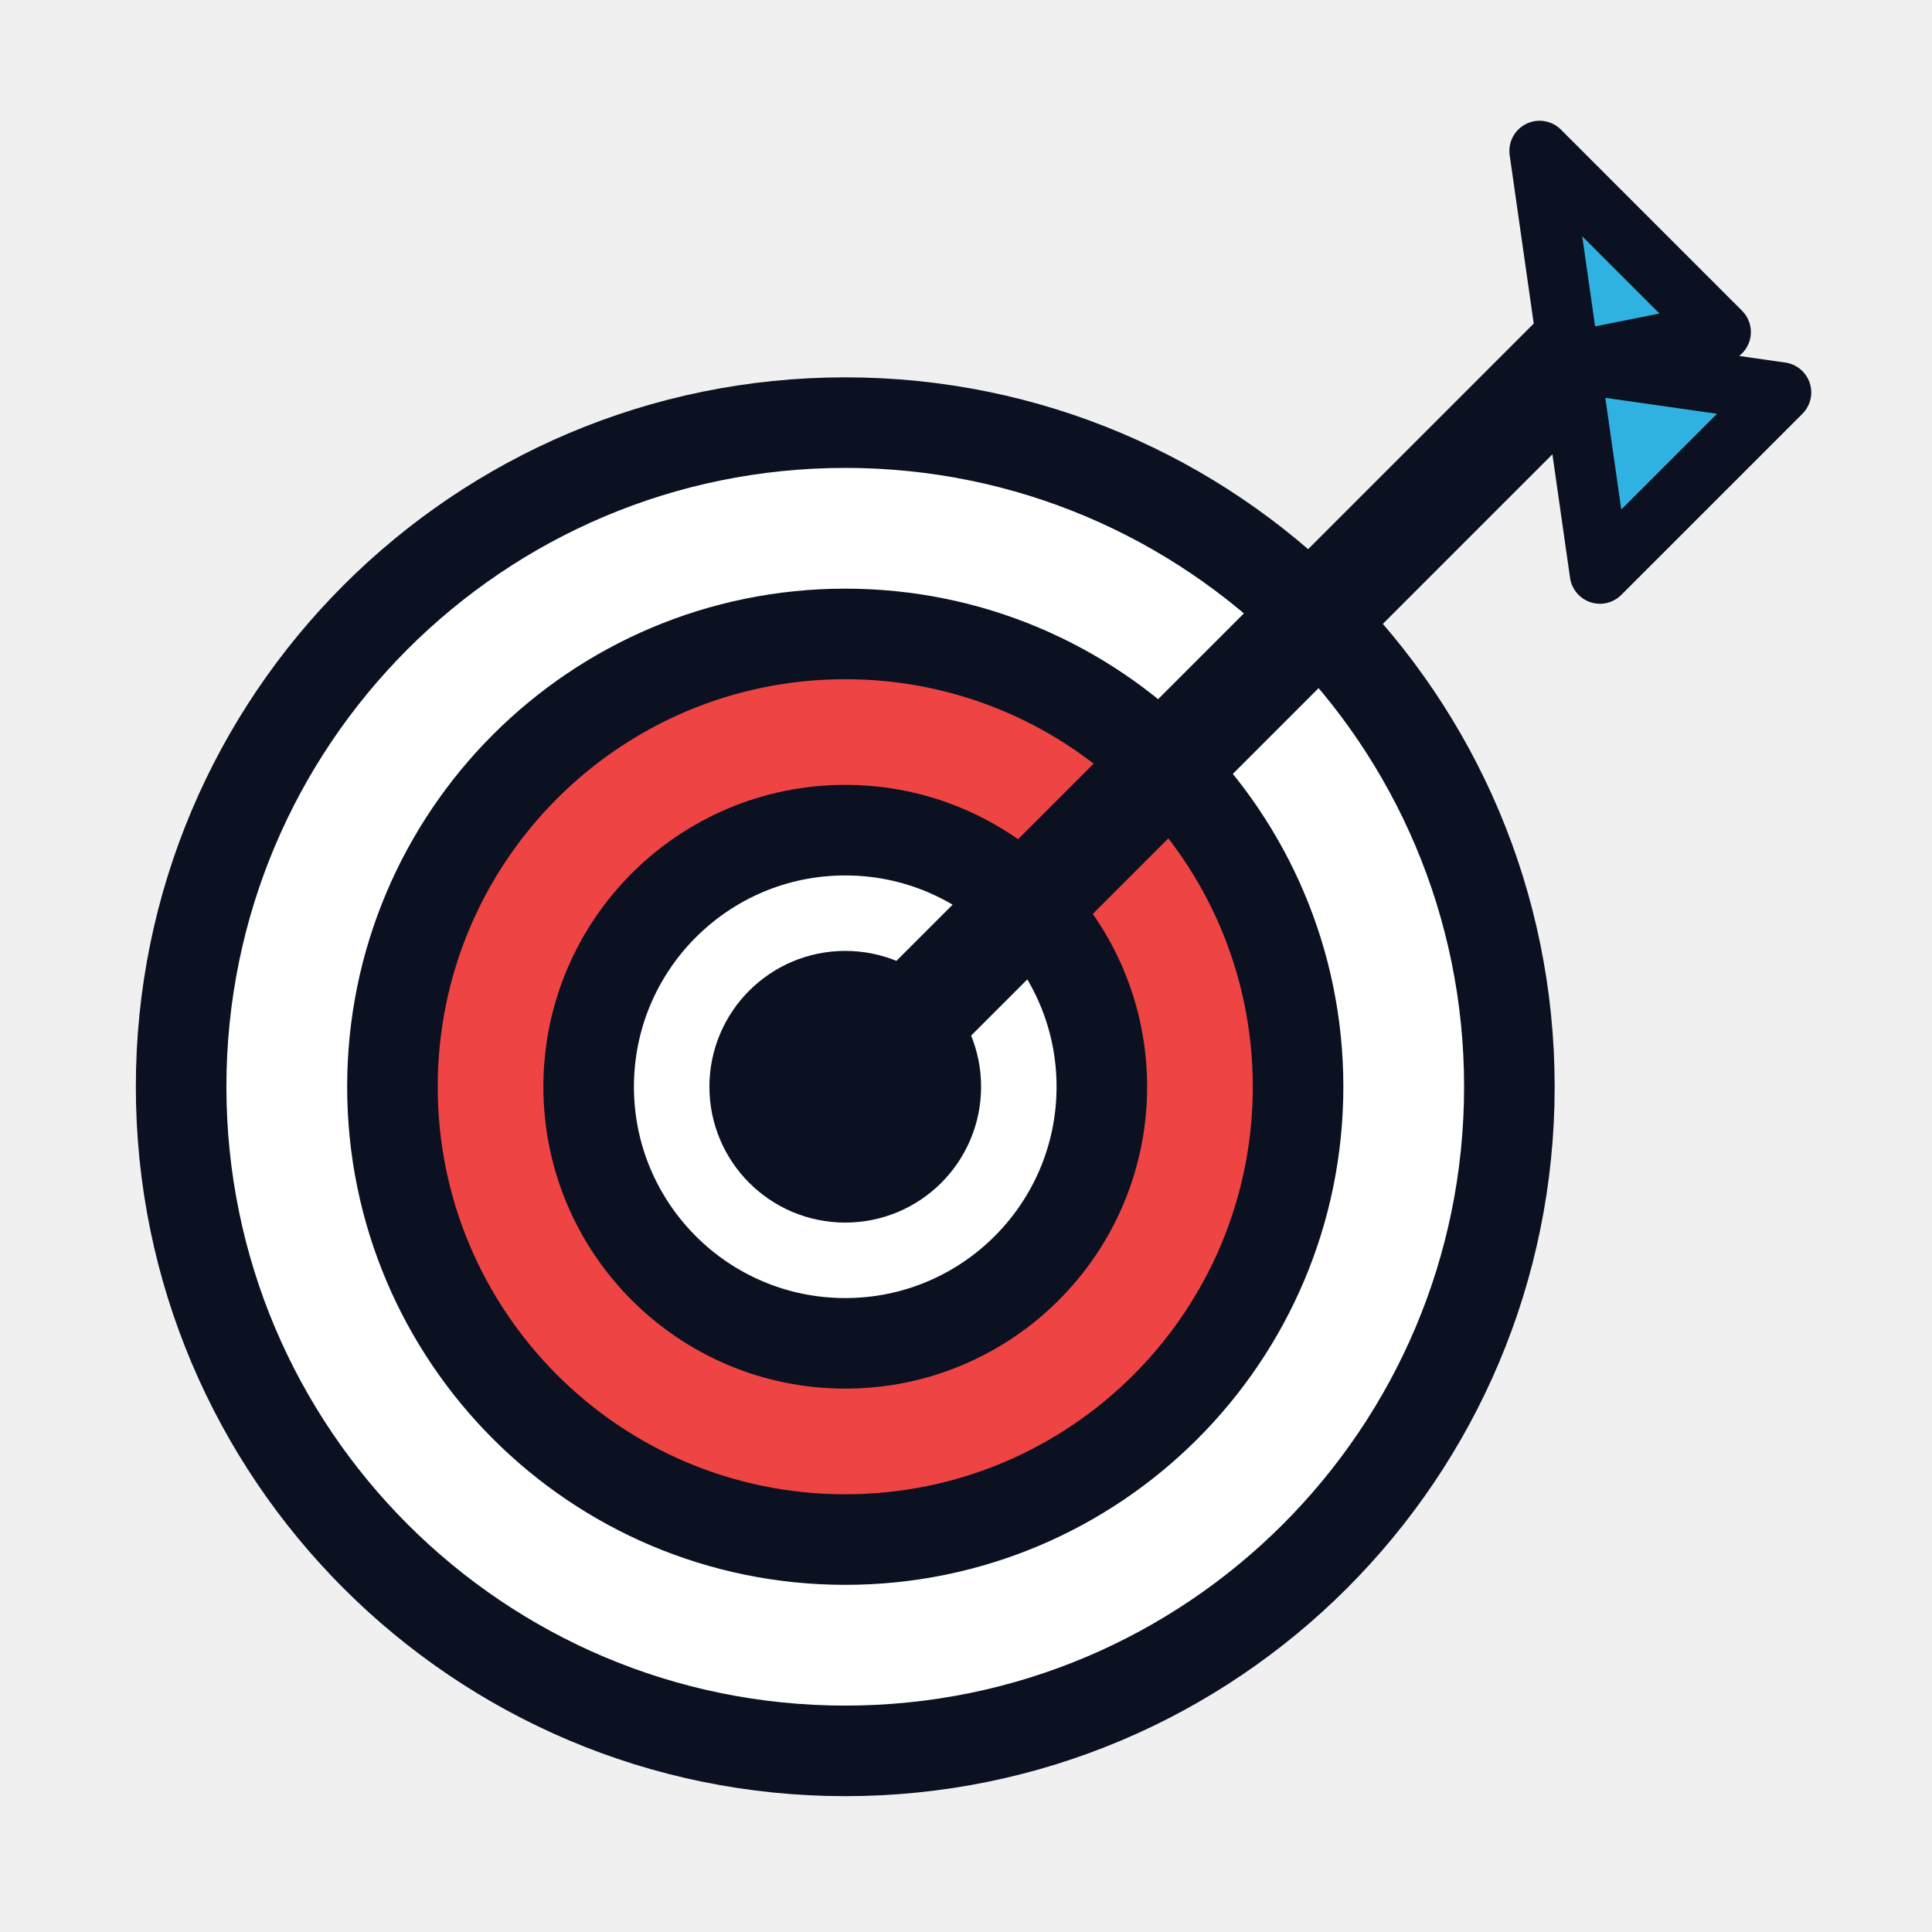
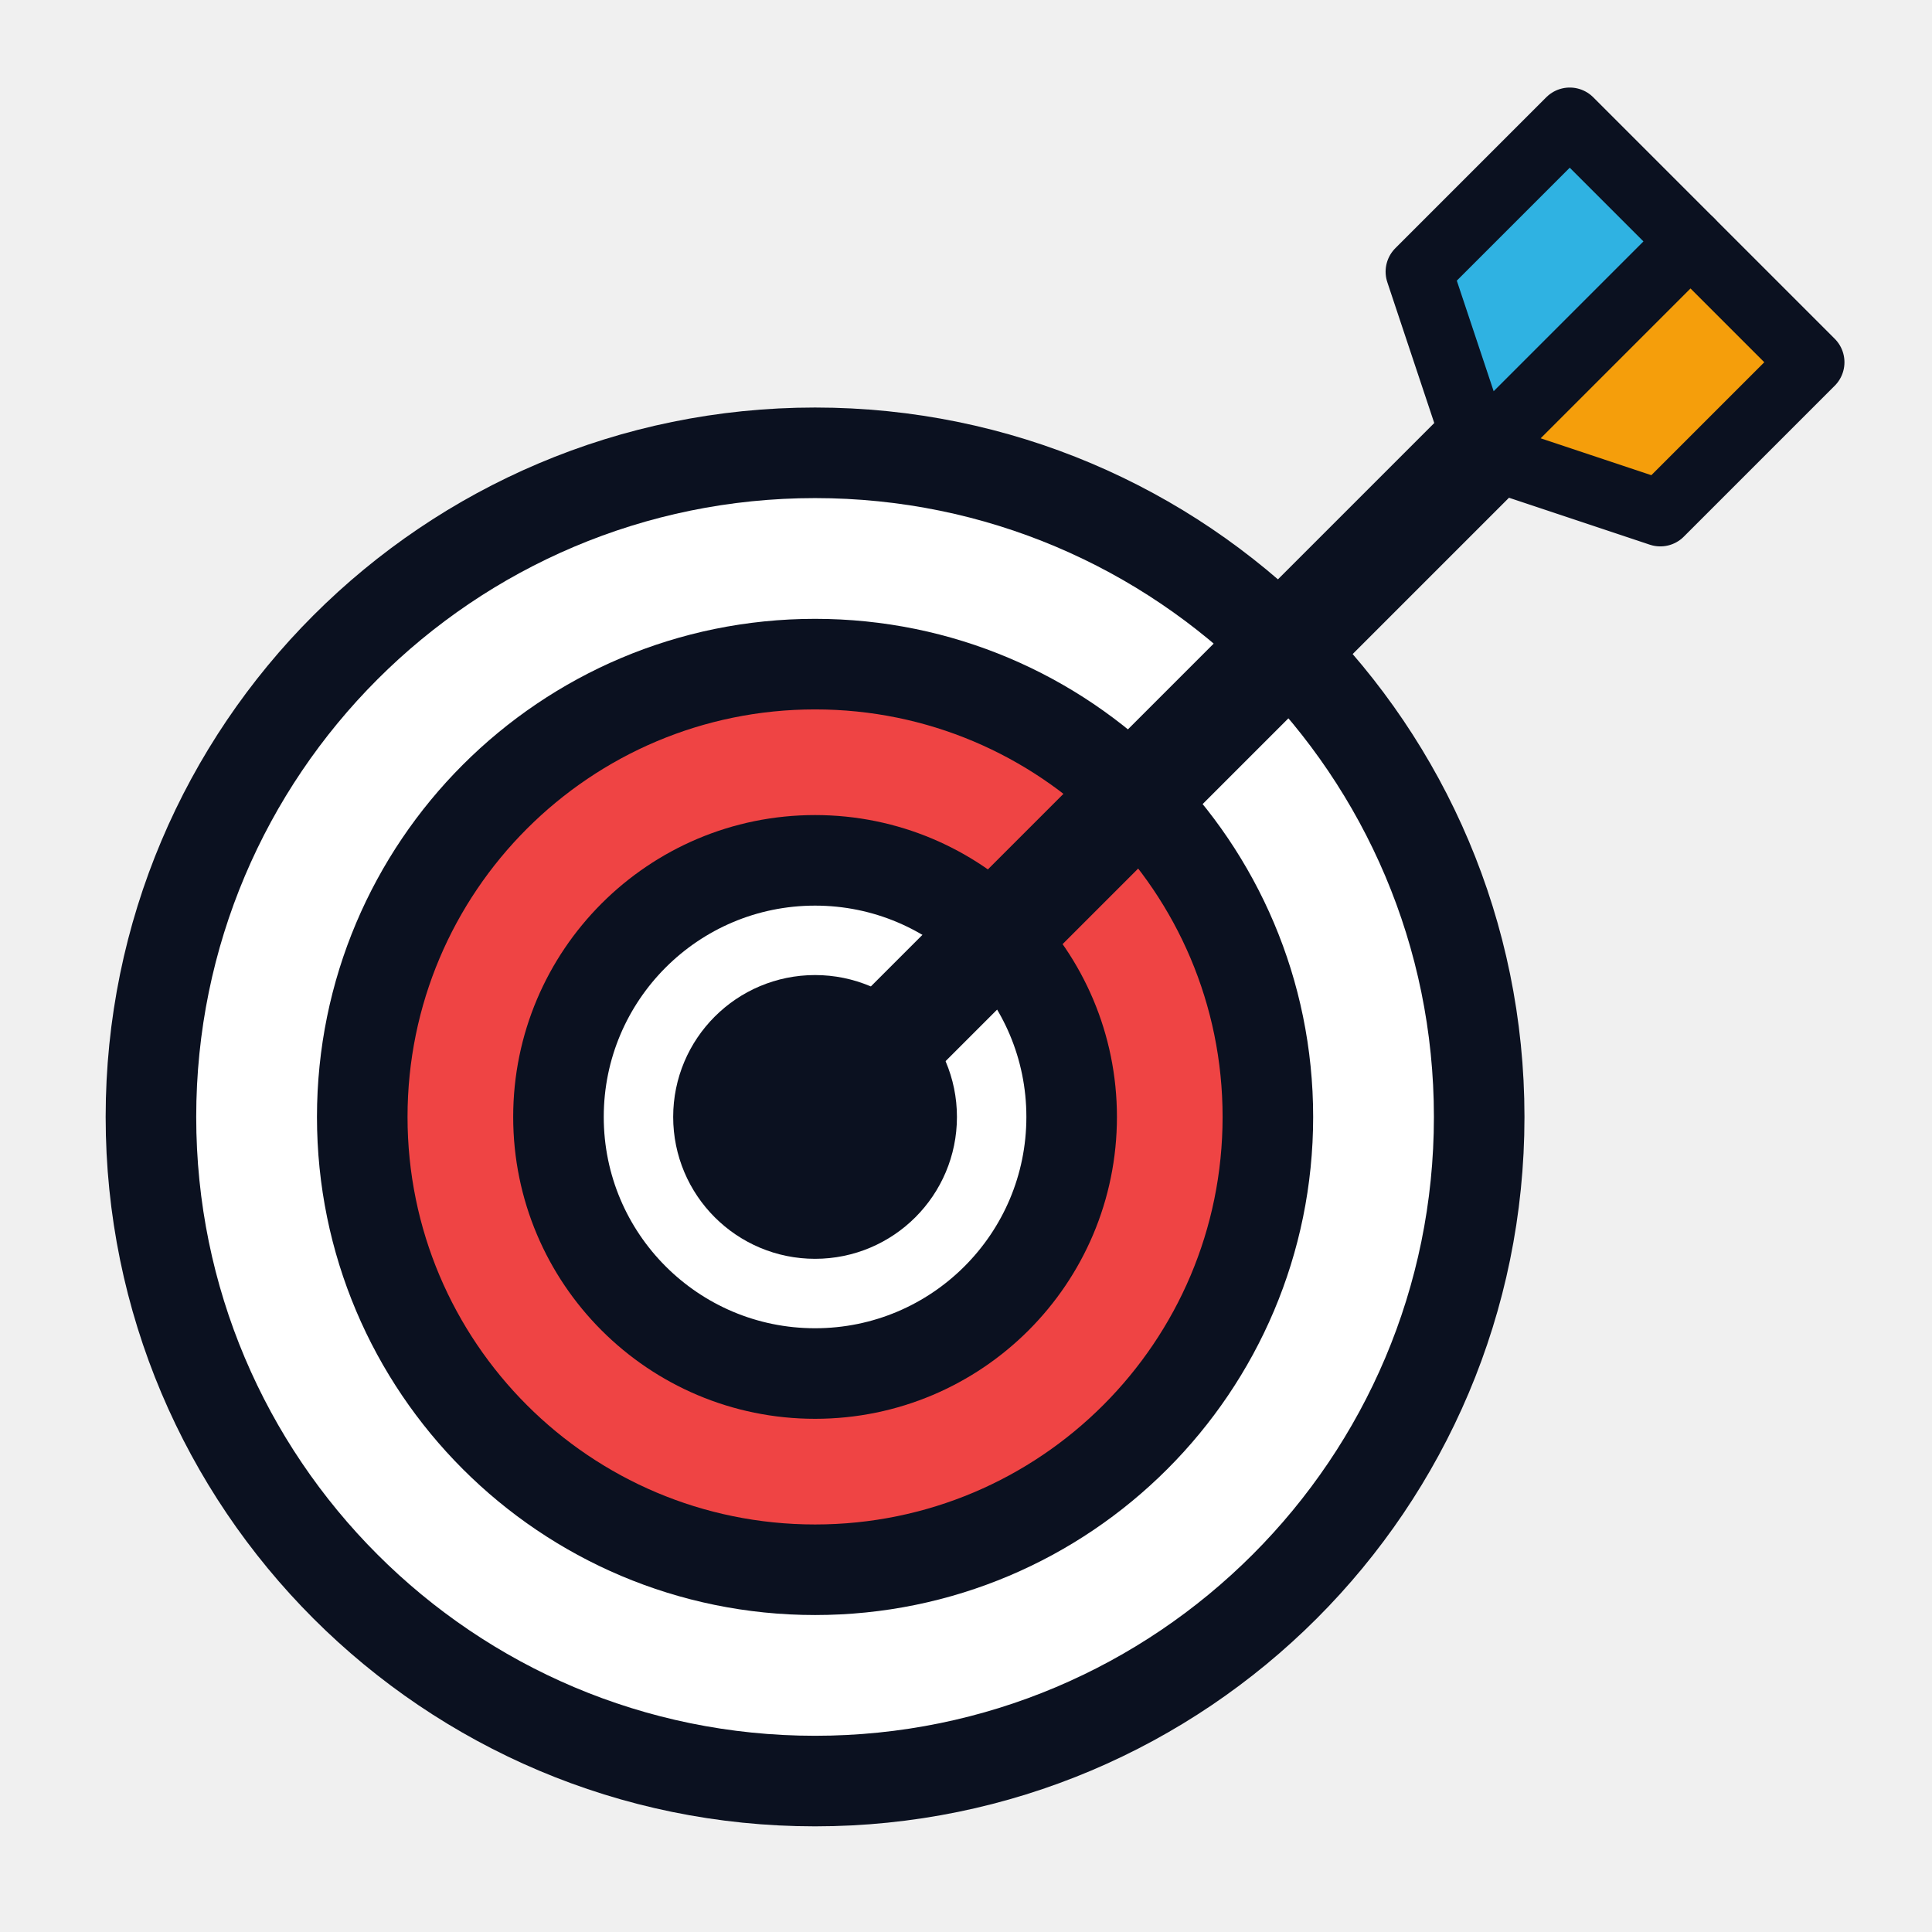
<svg xmlns="http://www.w3.org/2000/svg" viewBox="0 0 64 64">
  <g stroke="#0b1120" stroke-width="3" stroke-linejoin="round" stroke-linecap="round">
-     <circle cx="28" cy="36" r="22" fill="#fff" />
-     <circle cx="28" cy="36" r="15" fill="#ef4444" />
-     <circle cx="28" cy="36" r="8.5" fill="#fff" />
-     <circle cx="28" cy="36" r="3" fill="#ef4444" />
-     <path d="M28 36L52 12" stroke-width="3.5" />
-     <path d="M52 12l-1-7 6 6zM52 12l7 1-6 6z" fill="#2fb2e2" stroke-width="2" />
+     <circle cx="27" cy="37" r="22" fill="#fff" />
+     <circle cx="27" cy="37" r="15" fill="#ef4444" />
+     <circle cx="27" cy="37" r="8.5" fill="#fff" />
+     <circle cx="27" cy="37" r="3.2" fill="#ef4444" />
+     <path d="M27 37L49 15" stroke-width="3.5" />
+     <path d="M49 15L56 8L52 4L47 9Z" fill="#2fb2e2" stroke-width="2.2" />
+     <path d="M49 15L56 8L60 12L55 17Z" fill="#f59e0b" stroke-width="2.2" />
  </g>
</svg>
